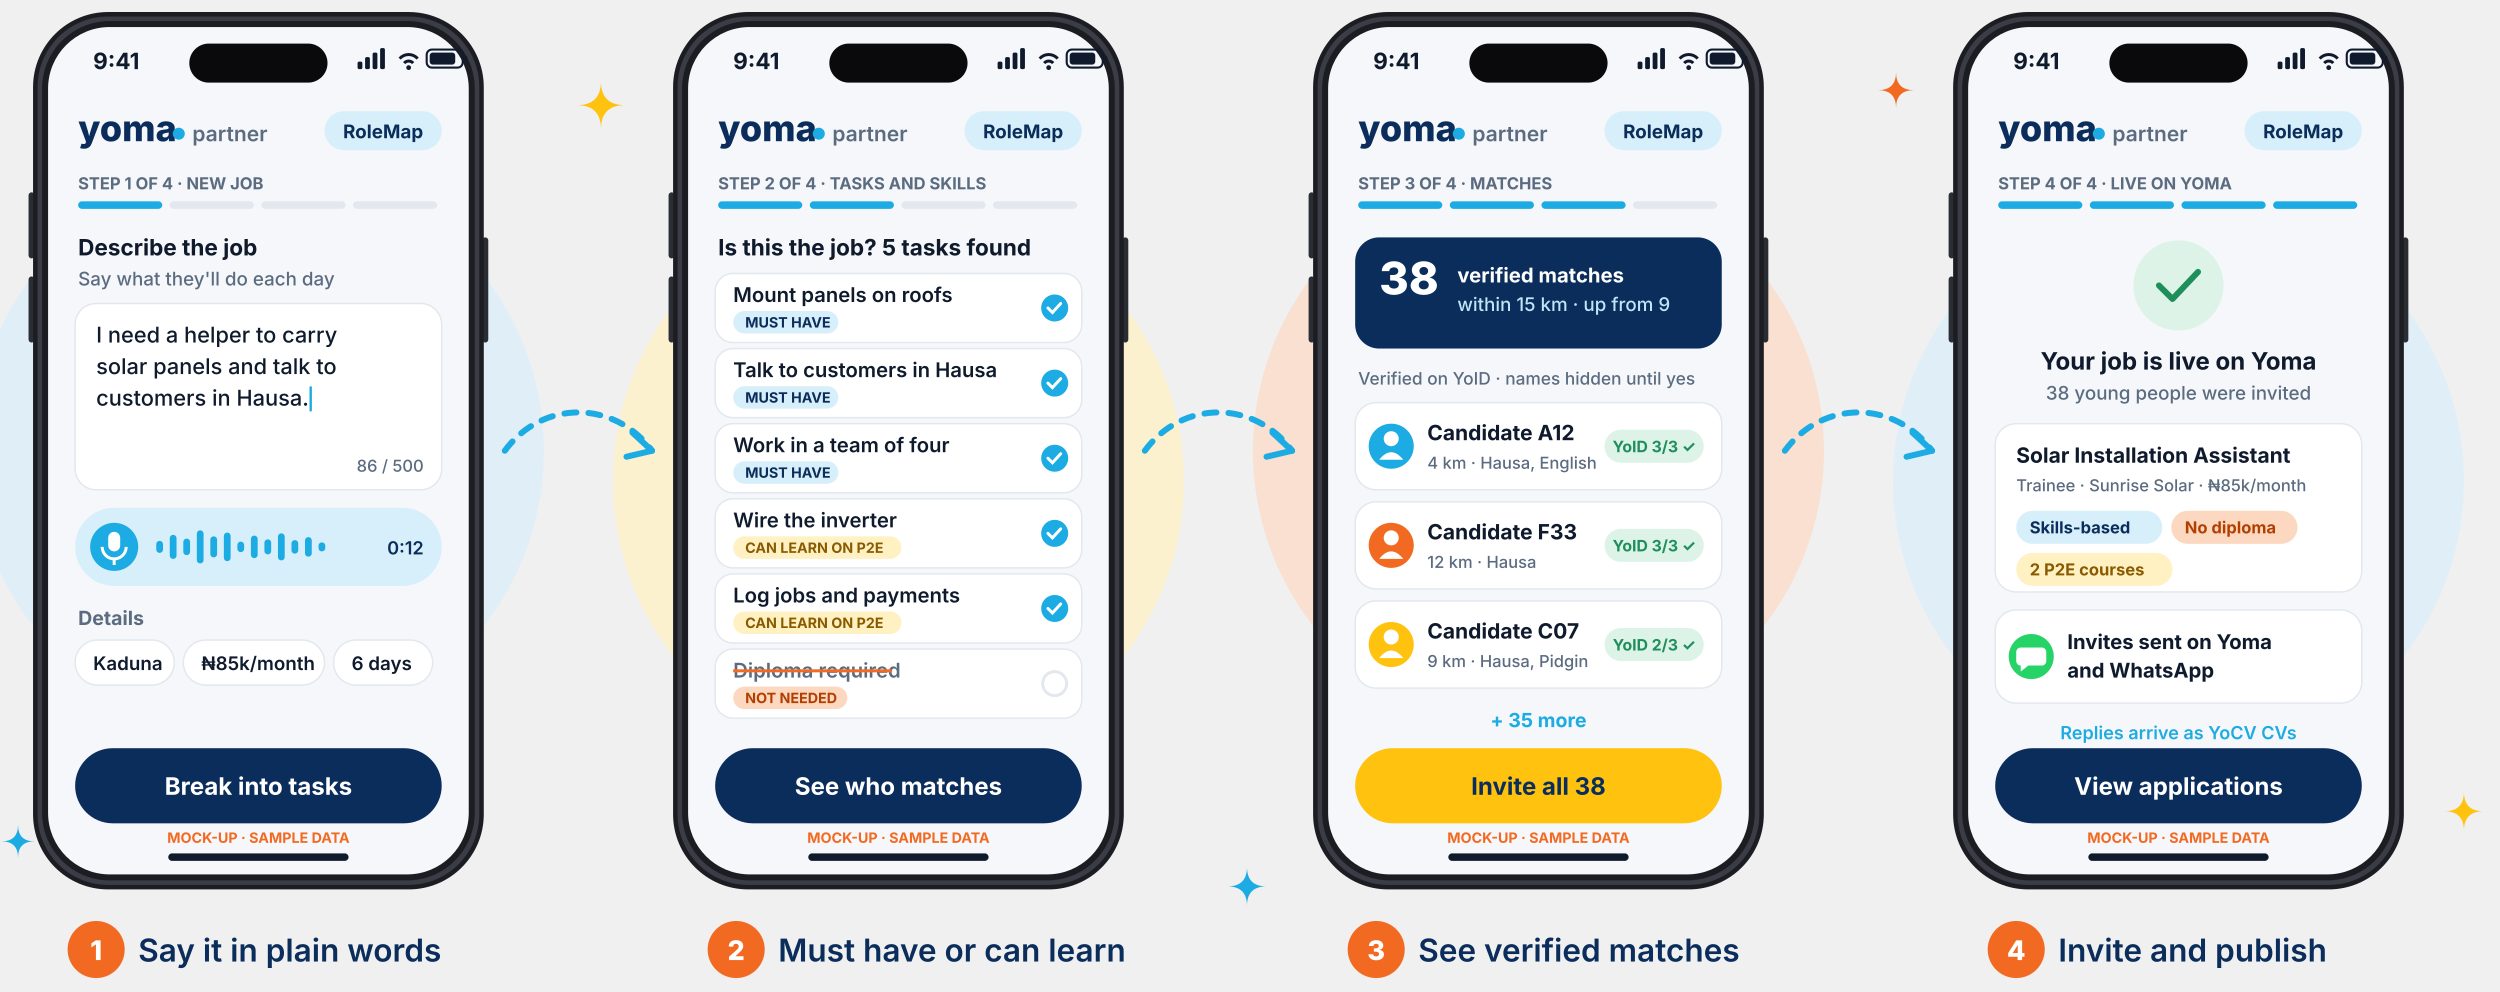
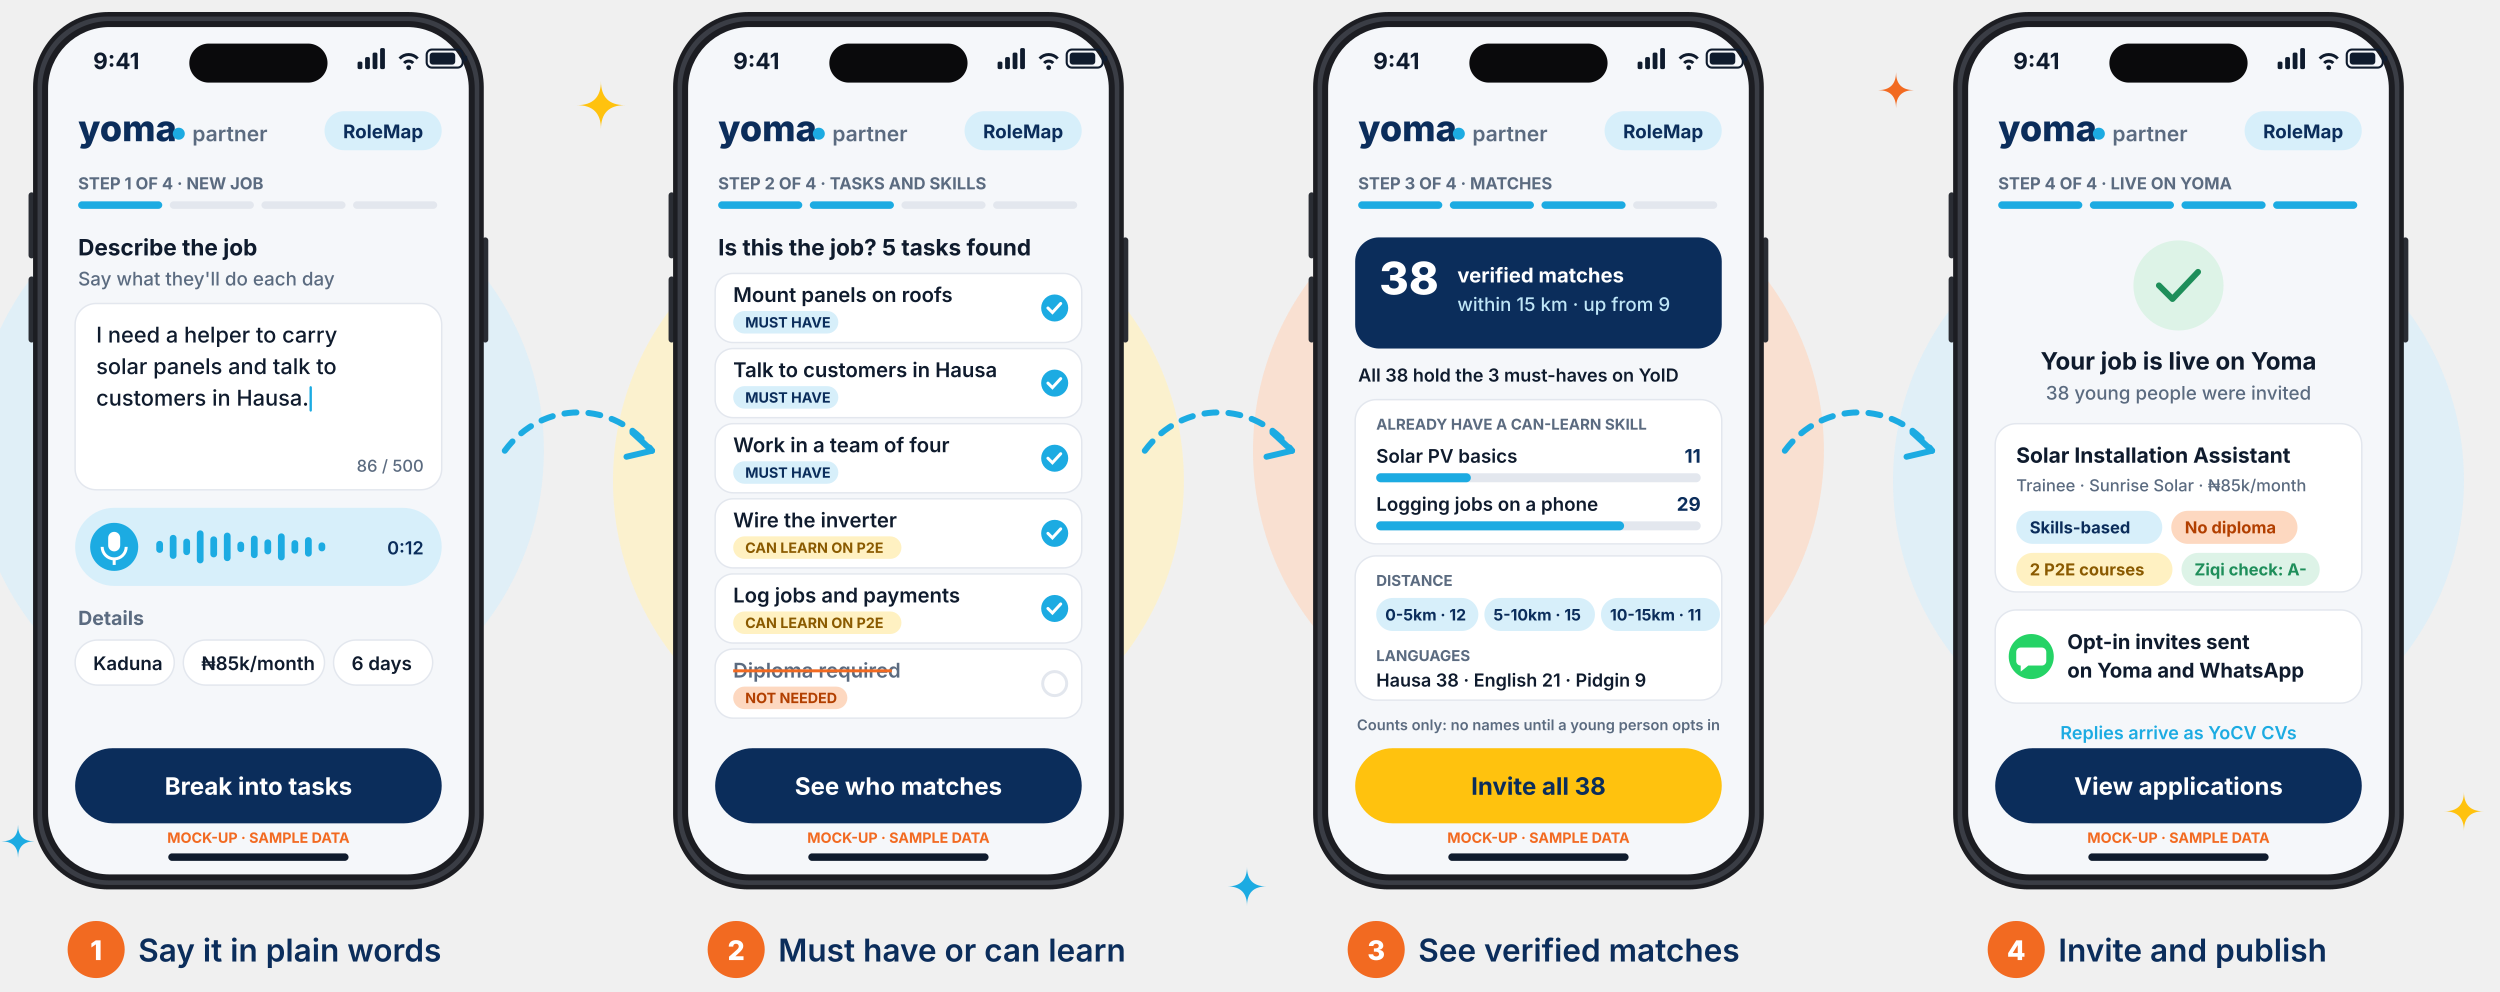
<svg xmlns="http://www.w3.org/2000/svg" viewBox="0 0 1664 660" width="1664" height="660" role="img" aria-label="RoleMap mock-up: describe the job, confirm tasks, see verified matches, invite and publish">
  <circle cx="172" cy="300" r="190" fill="#D7EFFA" fill-opacity="0.65" />
  <circle cx="598" cy="320" r="190" fill="#FFF1C2" fill-opacity="0.75" />
  <circle cx="1024" cy="300" r="190" fill="#FDD8C0" fill-opacity="0.65" />
  <circle cx="1450" cy="320" r="190" fill="#D7EFFA" fill-opacity="0.65" />
  <path d="M400 54 Q400 70 416 70 Q400 70 400 86 Q400 70 384 70 Q400 70 400 54Z" fill="#FFC20E" />
  <path d="M830 577 Q830 590 843 590 Q830 590 830 603 Q830 590 817 590 Q830 590 830 577Z" fill="#1CABE2" />
  <path d="M1262 48 Q1262 60 1274 60 Q1262 60 1262 72 Q1262 60 1250 60 Q1262 60 1262 48Z" fill="#F26A21" />
  <path d="M1640 527 Q1640 540 1653 540 Q1640 540 1640 553 Q1640 540 1627 540 Q1640 540 1640 527Z" fill="#FFC20E" />
  <path d="M12 549 Q12 560 23 560 Q12 560 12 571 Q12 560 1 560 Q12 560 12 549Z" fill="#1CABE2" />
  <g id="phone-1">
    <rect x="19" y="128" width="4" height="44" rx="2" fill="#2A2D34" />
    <rect x="19" y="184" width="4" height="44" rx="2" fill="#2A2D34" />
    <rect x="321" y="158" width="4" height="70" rx="2" fill="#2A2D34" />
    <rect x="22" y="8" width="300" height="584" rx="50" fill="#1C1D22" />
    <rect x="25" y="11" width="294" height="578" rx="47" fill="#3A3D45" />
    <rect x="28" y="14" width="288" height="572" rx="45" fill="#1C1D22" />
    <rect x="32" y="18" width="280" height="564" rx="41" fill="#F5F7FA" />
    <text x="62" y="46" font-family="Inter, -apple-system, Arial, sans-serif" font-size="15" font-weight="700" fill="#0F1B2D" text-anchor="start">9:41</text>
    <rect x="126.0" y="29" width="92" height="26" rx="13" fill="#0A0A0C" />
    <rect x="238" y="41" width="3.2" height="5" rx="1" fill="#0F1B2D" />
    <rect x="243" y="38" width="3.2" height="8" rx="1" fill="#0F1B2D" />
    <rect x="248" y="35" width="3.2" height="11" rx="1" fill="#0F1B2D" />
    <rect x="253" y="32" width="3.2" height="14" rx="1" fill="#0F1B2D" />
    <path d="M266 39 a8 8 0 0 1 12 0" fill="none" stroke="#0F1B2D" stroke-width="2" />
    <path d="M269 42 a4 4 0 0 1 6 0" fill="none" stroke="#0F1B2D" stroke-width="2" />
    <circle cx="272" cy="45" r="1.6" fill="#0F1B2D" />
    <rect x="284" y="33" width="24" height="12" rx="3.5" fill="none" stroke="#0F1B2D" stroke-width="1.4" />
    <rect x="286" y="35" width="17" height="8" rx="2" fill="#0F1B2D" />
    <rect x="309" y="37" width="2" height="4" rx="1" fill="#0F1B2D" />
    <text x="52" y="94" font-family="Inter, -apple-system, Arial, sans-serif" font-size="24" font-weight="800" fill="#0B2D5B" text-anchor="start">yoma</text>
    <circle cx="119" cy="89" r="4" fill="#1CABE2" />
    <text x="128" y="94" font-family="Inter, -apple-system, Arial, sans-serif" font-size="14" font-weight="600" fill="#5B6B80" text-anchor="start">partner</text>
    <rect x="216" y="74" width="78" height="26" rx="13" fill="#D7EFFA" />
    <text x="255" y="92" font-family="Inter, -apple-system, Arial, sans-serif" font-size="12.5" font-weight="700" fill="#0B2D5B" text-anchor="middle">RoleMap</text>
    <text x="52" y="126" font-family="Inter, -apple-system, Arial, sans-serif" font-size="11" font-weight="700" fill="#5B6B80" text-anchor="start">STEP 1 OF 4 · NEW JOB</text>
    <rect x="52" y="134" width="56" height="5" rx="2.5" fill="#1CABE2" />
    <rect x="113" y="134" width="56" height="5" rx="2.5" fill="#E3E7EE" />
    <rect x="174" y="134" width="56" height="5" rx="2.5" fill="#E3E7EE" />
    <rect x="235" y="134" width="56" height="5" rx="2.5" fill="#E3E7EE" />
    <text x="52" y="170" font-family="Inter, -apple-system, Arial, sans-serif" font-size="15" font-weight="700" fill="#0F1B2D" text-anchor="start">Describe the job</text>
    <text x="52" y="190" font-family="Inter, -apple-system, Arial, sans-serif" font-size="12.5" font-weight="500" fill="#5B6B80" text-anchor="start">Say what they'll do each day</text>
    <rect x="50" y="202" width="244" height="124" rx="14" fill="#FFFFFF" stroke="#E3E7EE" stroke-width="1" />
    <text x="64" y="228" font-family="Inter, -apple-system, Arial, sans-serif" font-size="14.5" font-weight="500" fill="#0F1B2D" text-anchor="start">I need a helper to carry</text>
    <text x="64" y="249" font-family="Inter, -apple-system, Arial, sans-serif" font-size="14.5" font-weight="500" fill="#0F1B2D" text-anchor="start">solar panels and talk to</text>
    <text x="64" y="270" font-family="Inter, -apple-system, Arial, sans-serif" font-size="14.5" font-weight="500" fill="#0F1B2D" text-anchor="start">customers in Hausa.</text>
    <rect x="206" y="257" width="1.6" height="17" rx="1" fill="#1CABE2" />
    <text x="282" y="314" font-family="Inter, -apple-system, Arial, sans-serif" font-size="11" font-weight="500" fill="#5B6B80" text-anchor="end">86 / 500</text>
    <rect x="50" y="338" width="244" height="52" rx="26" fill="#D7EFFA" />
    <circle cx="76" cy="364" r="16" fill="#1CABE2" />
    <rect x="72" y="354" width="8" height="13" rx="4" fill="#FFFFFF" />
    <path d="M68 364 a8 8 0 0 0 16 0 M76 372 v4" fill="none" stroke="#FFFFFF" stroke-width="2" />
    <rect x="104" y="360.0" width="4.5" height="8" rx="2.2" fill="#1CABE2" />
    <rect x="113" y="356.0" width="4.5" height="16" rx="2.2" fill="#1CABE2" />
    <rect x="122" y="358.5" width="4.5" height="11" rx="2.2" fill="#1CABE2" />
    <rect x="131" y="353.0" width="4.5" height="22" rx="2.2" fill="#1CABE2" />
    <rect x="140" y="357.0" width="4.5" height="14" rx="2.2" fill="#1CABE2" />
    <rect x="149" y="354.5" width="4.5" height="19" rx="2.2" fill="#1CABE2" />
    <rect x="158" y="360.5" width="4.5" height="7" rx="2.2" fill="#1CABE2" />
    <rect x="167" y="356.5" width="4.5" height="15" rx="2.2" fill="#1CABE2" />
    <rect x="176" y="359.0" width="4.5" height="10" rx="2.2" fill="#1CABE2" />
    <rect x="185" y="355.0" width="4.5" height="18" rx="2.2" fill="#1CABE2" />
    <rect x="194" y="359.5" width="4.5" height="9" rx="2.2" fill="#1CABE2" />
    <rect x="203" y="357.5" width="4.5" height="13" rx="2.2" fill="#1CABE2" />
    <rect x="212" y="361.0" width="4.5" height="6" rx="2.2" fill="#1CABE2" />
    <text x="282" y="369" font-family="Inter, -apple-system, Arial, sans-serif" font-size="12" font-weight="600" fill="#0B2D5B" text-anchor="end">0:12</text>
    <text x="52" y="416" font-family="Inter, -apple-system, Arial, sans-serif" font-size="13" font-weight="700" fill="#5B6B80" text-anchor="start">Details</text>
    <rect x="50" y="426" width="66.0" height="30" rx="15" fill="#FFFFFF" stroke="#E3E7EE" stroke-width="1" />
    <text x="62" y="446" font-family="Inter, -apple-system, Arial, sans-serif" font-size="12.5" font-weight="600" fill="#0F1B2D" text-anchor="start">Kaduna</text>
    <rect x="122.0" y="426" width="94.0" height="30" rx="15" fill="#FFFFFF" stroke="#E3E7EE" stroke-width="1" />
    <text x="134.0" y="446" font-family="Inter, -apple-system, Arial, sans-serif" font-size="12.5" font-weight="600" fill="#0F1B2D" text-anchor="start">₦85k/month</text>
    <rect x="222.0" y="426" width="66.0" height="30" rx="15" fill="#FFFFFF" stroke="#E3E7EE" stroke-width="1" />
    <text x="234.0" y="446" font-family="Inter, -apple-system, Arial, sans-serif" font-size="12.5" font-weight="600" fill="#0F1B2D" text-anchor="start">6 days</text>
    <rect x="50" y="498" width="244" height="50" rx="25" fill="#0B2D5B" />
    <text x="172.0" y="529" font-family="Inter, -apple-system, Arial, sans-serif" font-size="16" font-weight="700" fill="#FFFFFF" text-anchor="middle">Break into tasks</text>
    <text x="172.0" y="561" font-family="Inter, -apple-system, Arial, sans-serif" font-size="9.5" font-weight="700" fill="#F26A21" text-anchor="middle">MOCK-UP · SAMPLE DATA</text>
    <rect x="112.0" y="568" width="120" height="5" rx="2.5" fill="#0F1B2D" />
  </g>
  <g id="phone-2">
    <rect x="445" y="128" width="4" height="44" rx="2" fill="#2A2D34" />
    <rect x="445" y="184" width="4" height="44" rx="2" fill="#2A2D34" />
    <rect x="747" y="158" width="4" height="70" rx="2" fill="#2A2D34" />
    <rect x="448" y="8" width="300" height="584" rx="50" fill="#1C1D22" />
    <rect x="451" y="11" width="294" height="578" rx="47" fill="#3A3D45" />
    <rect x="454" y="14" width="288" height="572" rx="45" fill="#1C1D22" />
    <rect x="458" y="18" width="280" height="564" rx="41" fill="#F5F7FA" />
    <text x="488" y="46" font-family="Inter, -apple-system, Arial, sans-serif" font-size="15" font-weight="700" fill="#0F1B2D" text-anchor="start">9:41</text>
    <rect x="552.0" y="29" width="92" height="26" rx="13" fill="#0A0A0C" />
    <rect x="664" y="41" width="3.2" height="5" rx="1" fill="#0F1B2D" />
    <rect x="669" y="38" width="3.2" height="8" rx="1" fill="#0F1B2D" />
    <rect x="674" y="35" width="3.2" height="11" rx="1" fill="#0F1B2D" />
    <rect x="679" y="32" width="3.2" height="14" rx="1" fill="#0F1B2D" />
    <path d="M692 39 a8 8 0 0 1 12 0" fill="none" stroke="#0F1B2D" stroke-width="2" />
    <path d="M695 42 a4 4 0 0 1 6 0" fill="none" stroke="#0F1B2D" stroke-width="2" />
    <circle cx="698" cy="45" r="1.6" fill="#0F1B2D" />
    <rect x="710" y="33" width="24" height="12" rx="3.5" fill="none" stroke="#0F1B2D" stroke-width="1.4" />
    <rect x="712" y="35" width="17" height="8" rx="2" fill="#0F1B2D" />
    <rect x="735" y="37" width="2" height="4" rx="1" fill="#0F1B2D" />
    <text x="478" y="94" font-family="Inter, -apple-system, Arial, sans-serif" font-size="24" font-weight="800" fill="#0B2D5B" text-anchor="start">yoma</text>
    <circle cx="545" cy="89" r="4" fill="#1CABE2" />
    <text x="554" y="94" font-family="Inter, -apple-system, Arial, sans-serif" font-size="14" font-weight="600" fill="#5B6B80" text-anchor="start">partner</text>
    <rect x="642" y="74" width="78" height="26" rx="13" fill="#D7EFFA" />
    <text x="681" y="92" font-family="Inter, -apple-system, Arial, sans-serif" font-size="12.5" font-weight="700" fill="#0B2D5B" text-anchor="middle">RoleMap</text>
    <text x="478" y="126" font-family="Inter, -apple-system, Arial, sans-serif" font-size="11" font-weight="700" fill="#5B6B80" text-anchor="start">STEP 2 OF 4 · TASKS AND SKILLS</text>
    <rect x="478" y="134" width="56" height="5" rx="2.5" fill="#1CABE2" />
    <rect x="539" y="134" width="56" height="5" rx="2.5" fill="#1CABE2" />
    <rect x="600" y="134" width="56" height="5" rx="2.5" fill="#E3E7EE" />
    <rect x="661" y="134" width="56" height="5" rx="2.5" fill="#E3E7EE" />
    <text x="478" y="170" font-family="Inter, -apple-system, Arial, sans-serif" font-size="15" font-weight="700" fill="#0F1B2D" text-anchor="start">Is this the job? 5 tasks found</text>
    <rect x="476" y="182" width="244" height="46" rx="12" fill="#FFFFFF" stroke="#E3E7EE" stroke-width="1" />
    <text x="488" y="201" font-family="Inter, -apple-system, Arial, sans-serif" font-size="13.5" font-weight="600" fill="#0F1B2D" text-anchor="start">Mount panels on roofs</text>
    <rect x="488" y="207" width="70" height="15" rx="7.5" fill="#D7EFFA" />
    <text x="496" y="218" font-family="Inter, -apple-system, Arial, sans-serif" font-size="9.5" font-weight="700" fill="#0B2D5B" text-anchor="start">MUST HAVE</text>
    <circle cx="702" cy="205" r="9" fill="#1CABE2" />
    <path d="M697.5 205 l3 3 l5.5 -6" fill="none" stroke="#FFFFFF" stroke-width="2" stroke-linecap="round" />
    <rect x="476" y="232" width="244" height="46" rx="12" fill="#FFFFFF" stroke="#E3E7EE" stroke-width="1" />
    <text x="488" y="251" font-family="Inter, -apple-system, Arial, sans-serif" font-size="13.5" font-weight="600" fill="#0F1B2D" text-anchor="start">Talk to customers in Hausa</text>
    <rect x="488" y="257" width="70" height="15" rx="7.5" fill="#D7EFFA" />
    <text x="496" y="268" font-family="Inter, -apple-system, Arial, sans-serif" font-size="9.5" font-weight="700" fill="#0B2D5B" text-anchor="start">MUST HAVE</text>
    <circle cx="702" cy="255" r="9" fill="#1CABE2" />
    <path d="M697.5 255 l3 3 l5.5 -6" fill="none" stroke="#FFFFFF" stroke-width="2" stroke-linecap="round" />
    <rect x="476" y="282" width="244" height="46" rx="12" fill="#FFFFFF" stroke="#E3E7EE" stroke-width="1" />
    <text x="488" y="301" font-family="Inter, -apple-system, Arial, sans-serif" font-size="13.5" font-weight="600" fill="#0F1B2D" text-anchor="start">Work in a team of four</text>
    <rect x="488" y="307" width="70" height="15" rx="7.5" fill="#D7EFFA" />
    <text x="496" y="318" font-family="Inter, -apple-system, Arial, sans-serif" font-size="9.5" font-weight="700" fill="#0B2D5B" text-anchor="start">MUST HAVE</text>
    <circle cx="702" cy="305" r="9" fill="#1CABE2" />
    <path d="M697.5 305 l3 3 l5.5 -6" fill="none" stroke="#FFFFFF" stroke-width="2" stroke-linecap="round" />
    <rect x="476" y="332" width="244" height="46" rx="12" fill="#FFFFFF" stroke="#E3E7EE" stroke-width="1" />
    <text x="488" y="351" font-family="Inter, -apple-system, Arial, sans-serif" font-size="13.5" font-weight="600" fill="#0F1B2D" text-anchor="start">Wire the inverter</text>
    <rect x="488" y="357" width="112" height="15" rx="7.5" fill="#FFF1C2" />
    <text x="496" y="368" font-family="Inter, -apple-system, Arial, sans-serif" font-size="9.5" font-weight="700" fill="#8A5A00" text-anchor="start">CAN LEARN ON P2E</text>
    <circle cx="702" cy="355" r="9" fill="#1CABE2" />
    <path d="M697.5 355 l3 3 l5.5 -6" fill="none" stroke="#FFFFFF" stroke-width="2" stroke-linecap="round" />
    <rect x="476" y="382" width="244" height="46" rx="12" fill="#FFFFFF" stroke="#E3E7EE" stroke-width="1" />
    <text x="488" y="401" font-family="Inter, -apple-system, Arial, sans-serif" font-size="13.5" font-weight="600" fill="#0F1B2D" text-anchor="start">Log jobs and payments</text>
    <rect x="488" y="407" width="112" height="15" rx="7.5" fill="#FFF1C2" />
    <text x="496" y="418" font-family="Inter, -apple-system, Arial, sans-serif" font-size="9.5" font-weight="700" fill="#8A5A00" text-anchor="start">CAN LEARN ON P2E</text>
    <circle cx="702" cy="405" r="9" fill="#1CABE2" />
    <path d="M697.5 405 l3 3 l5.5 -6" fill="none" stroke="#FFFFFF" stroke-width="2" stroke-linecap="round" />
    <rect x="476" y="432" width="244" height="46" rx="12" fill="#FFFFFF" stroke="#E3E7EE" stroke-width="1" />
    <text x="488" y="451" font-family="Inter, -apple-system, Arial, sans-serif" font-size="13.5" font-weight="600" fill="#5B6B80" text-anchor="start">Diploma required</text>
    <line x1="488" y1="446.5" x2="593.6" y2="446.5" stroke="#F26A21" stroke-width="2" />
    <rect x="488" y="457" width="76" height="15" rx="7.5" fill="#FDD8C0" />
    <text x="496" y="468" font-family="Inter, -apple-system, Arial, sans-serif" font-size="9.5" font-weight="700" fill="#B23F00" text-anchor="start">NOT NEEDED</text>
    <circle cx="702" cy="455" r="8" fill="none" stroke="#E3E7EE" stroke-width="2" />
    <rect x="476" y="498" width="244" height="50" rx="25" fill="#0B2D5B" />
    <text x="598.0" y="529" font-family="Inter, -apple-system, Arial, sans-serif" font-size="16" font-weight="700" fill="#FFFFFF" text-anchor="middle">See who matches</text>
    <text x="598.0" y="561" font-family="Inter, -apple-system, Arial, sans-serif" font-size="9.5" font-weight="700" fill="#F26A21" text-anchor="middle">MOCK-UP · SAMPLE DATA</text>
    <rect x="538.0" y="568" width="120" height="5" rx="2.5" fill="#0F1B2D" />
  </g>
  <g id="phone-3">
    <rect x="871" y="128" width="4" height="44" rx="2" fill="#2A2D34" />
    <rect x="871" y="184" width="4" height="44" rx="2" fill="#2A2D34" />
    <rect x="1173" y="158" width="4" height="70" rx="2" fill="#2A2D34" />
    <rect x="874" y="8" width="300" height="584" rx="50" fill="#1C1D22" />
    <rect x="877" y="11" width="294" height="578" rx="47" fill="#3A3D45" />
    <rect x="880" y="14" width="288" height="572" rx="45" fill="#1C1D22" />
    <rect x="884" y="18" width="280" height="564" rx="41" fill="#F5F7FA" />
    <text x="914" y="46" font-family="Inter, -apple-system, Arial, sans-serif" font-size="15" font-weight="700" fill="#0F1B2D" text-anchor="start">9:41</text>
    <rect x="978.0" y="29" width="92" height="26" rx="13" fill="#0A0A0C" />
    <rect x="1090" y="41" width="3.2" height="5" rx="1" fill="#0F1B2D" />
    <rect x="1095" y="38" width="3.2" height="8" rx="1" fill="#0F1B2D" />
    <rect x="1100" y="35" width="3.2" height="11" rx="1" fill="#0F1B2D" />
    <rect x="1105" y="32" width="3.2" height="14" rx="1" fill="#0F1B2D" />
    <path d="M1118 39 a8 8 0 0 1 12 0" fill="none" stroke="#0F1B2D" stroke-width="2" />
    <path d="M1121 42 a4 4 0 0 1 6 0" fill="none" stroke="#0F1B2D" stroke-width="2" />
    <circle cx="1124" cy="45" r="1.6" fill="#0F1B2D" />
    <rect x="1136" y="33" width="24" height="12" rx="3.5" fill="none" stroke="#0F1B2D" stroke-width="1.4" />
    <rect x="1138" y="35" width="17" height="8" rx="2" fill="#0F1B2D" />
    <rect x="1161" y="37" width="2" height="4" rx="1" fill="#0F1B2D" />
    <text x="904" y="94" font-family="Inter, -apple-system, Arial, sans-serif" font-size="24" font-weight="800" fill="#0B2D5B" text-anchor="start">yoma</text>
    <circle cx="971" cy="89" r="4" fill="#1CABE2" />
    <text x="980" y="94" font-family="Inter, -apple-system, Arial, sans-serif" font-size="14" font-weight="600" fill="#5B6B80" text-anchor="start">partner</text>
    <rect x="1068" y="74" width="78" height="26" rx="13" fill="#D7EFFA" />
    <text x="1107" y="92" font-family="Inter, -apple-system, Arial, sans-serif" font-size="12.5" font-weight="700" fill="#0B2D5B" text-anchor="middle">RoleMap</text>
    <text x="904" y="126" font-family="Inter, -apple-system, Arial, sans-serif" font-size="11" font-weight="700" fill="#5B6B80" text-anchor="start">STEP 3 OF 4 · MATCHES</text>
    <rect x="904" y="134" width="56" height="5" rx="2.5" fill="#1CABE2" />
    <rect x="965" y="134" width="56" height="5" rx="2.5" fill="#1CABE2" />
    <rect x="1026" y="134" width="56" height="5" rx="2.5" fill="#1CABE2" />
    <rect x="1087" y="134" width="56" height="5" rx="2.5" fill="#E3E7EE" />
    <rect x="902" y="158" width="244" height="74" rx="16" fill="#0B2D5B" />
    <text x="918" y="196" font-family="Inter, -apple-system, Arial, sans-serif" font-size="30" font-weight="800" fill="#FFFFFF" text-anchor="start">38</text>
    <text x="970" y="188" font-family="Inter, -apple-system, Arial, sans-serif" font-size="13.5" font-weight="700" fill="#FFFFFF" text-anchor="start">verified matches</text>
    <text x="970" y="207" font-family="Inter, -apple-system, Arial, sans-serif" font-size="12.5" font-weight="500" fill="#BFE6F7" text-anchor="start">within 15 km · up from 9</text>
-     <text x="904" y="256" font-family="Inter, -apple-system, Arial, sans-serif" font-size="11.5" font-weight="500" fill="#5B6B80" text-anchor="start">Verified on YoID · names hidden until yes</text>
-     <rect x="902" y="268" width="244" height="58" rx="14" fill="#FFFFFF" stroke="#E3E7EE" stroke-width="1" />
-     <circle cx="926" cy="297" r="15" fill="#1CABE2" />
-     <circle cx="926" cy="292" r="5" fill="#FFFFFF" />
-     <path d="M918 306 q8 -10 16 0z" fill="#FFFFFF" />
-     <text x="950" y="293" font-family="Inter, -apple-system, Arial, sans-serif" font-size="14" font-weight="700" fill="#0F1B2D" text-anchor="start">Candidate A12</text>
-     <text x="950" y="312" font-family="Inter, -apple-system, Arial, sans-serif" font-size="11" font-weight="500" fill="#5B6B80" text-anchor="start">4 km · Hausa, English</text>
-     <rect x="1068" y="286" width="66" height="22" rx="11" fill="#DDF3E7" />
-     <text x="1101" y="301" font-family="Inter, -apple-system, Arial, sans-serif" font-size="10.5" font-weight="700" fill="#1E8E5A" text-anchor="middle">YoID 3/3 ✓</text>
-     <rect x="902" y="334" width="244" height="58" rx="14" fill="#FFFFFF" stroke="#E3E7EE" stroke-width="1" />
-     <circle cx="926" cy="363" r="15" fill="#F26A21" />
-     <circle cx="926" cy="358" r="5" fill="#FFFFFF" />
-     <path d="M918 372 q8 -10 16 0z" fill="#FFFFFF" />
-     <text x="950" y="359" font-family="Inter, -apple-system, Arial, sans-serif" font-size="14" font-weight="700" fill="#0F1B2D" text-anchor="start">Candidate F33</text>
-     <text x="950" y="378" font-family="Inter, -apple-system, Arial, sans-serif" font-size="11" font-weight="500" fill="#5B6B80" text-anchor="start">12 km · Hausa</text>
-     <rect x="1068" y="352" width="66" height="22" rx="11" fill="#DDF3E7" />
-     <text x="1101" y="367" font-family="Inter, -apple-system, Arial, sans-serif" font-size="10.5" font-weight="700" fill="#1E8E5A" text-anchor="middle">YoID 3/3 ✓</text>
-     <rect x="902" y="400" width="244" height="58" rx="14" fill="#FFFFFF" stroke="#E3E7EE" stroke-width="1" />
-     <circle cx="926" cy="429" r="15" fill="#FFC20E" />
-     <circle cx="926" cy="424" r="5" fill="#FFFFFF" />
-     <path d="M918 438 q8 -10 16 0z" fill="#FFFFFF" />
-     <text x="950" y="425" font-family="Inter, -apple-system, Arial, sans-serif" font-size="14" font-weight="700" fill="#0F1B2D" text-anchor="start">Candidate C07</text>
-     <text x="950" y="444" font-family="Inter, -apple-system, Arial, sans-serif" font-size="11" font-weight="500" fill="#5B6B80" text-anchor="start">9 km · Hausa, Pidgin</text>
-     <rect x="1068" y="418" width="66" height="22" rx="11" fill="#DDF3E7" />
-     <text x="1101" y="433" font-family="Inter, -apple-system, Arial, sans-serif" font-size="10.5" font-weight="700" fill="#1E8E5A" text-anchor="middle">YoID 2/3 ✓</text>
-     <text x="1024" y="484" font-family="Inter, -apple-system, Arial, sans-serif" font-size="13" font-weight="700" fill="#1CABE2" text-anchor="middle">+ 35 more</text>
+     <text x="904" y="254" font-family="Inter, -apple-system, Arial, sans-serif" font-size="12" font-weight="600" fill="#0F1B2D" text-anchor="start">All 38 hold the 3 must-haves on YoID</text>
+     <rect x="902" y="266" width="244" height="96" rx="14" fill="#FFFFFF" stroke="#E3E7EE" stroke-width="1" />
+     <text x="916" y="286" font-family="Inter, -apple-system, Arial, sans-serif" font-size="10" font-weight="700" fill="#5B6B80" text-anchor="start">ALREADY HAVE A CAN-LEARN SKILL</text>
+     <text x="916" y="308" font-family="Inter, -apple-system, Arial, sans-serif" font-size="12.5" font-weight="600" fill="#0F1B2D" text-anchor="start">Solar PV basics</text>
+     <text x="1132" y="308" font-family="Inter, -apple-system, Arial, sans-serif" font-size="12.5" font-weight="700" fill="#0B2D5B" text-anchor="end">11</text>
+     <rect x="916" y="315" width="216" height="6" rx="3" fill="#E3E7EE" />
+     <rect x="916" y="315" width="63" height="6" rx="3" fill="#1CABE2" />
+     <text x="916" y="340" font-family="Inter, -apple-system, Arial, sans-serif" font-size="12.5" font-weight="600" fill="#0F1B2D" text-anchor="start">Logging jobs on a phone</text>
+     <text x="1132" y="340" font-family="Inter, -apple-system, Arial, sans-serif" font-size="12.5" font-weight="700" fill="#0B2D5B" text-anchor="end">29</text>
+     <rect x="916" y="347" width="216" height="6" rx="3" fill="#E3E7EE" />
+     <rect x="916" y="347" width="165" height="6" rx="3" fill="#1CABE2" />
+     <rect x="902" y="370" width="244" height="96" rx="14" fill="#FFFFFF" stroke="#E3E7EE" stroke-width="1" />
+     <text x="916" y="390" font-family="Inter, -apple-system, Arial, sans-serif" font-size="10" font-weight="700" fill="#5B6B80" text-anchor="start">DISTANCE</text>
+     <rect x="916" y="398" width="68.0" height="22" rx="11" fill="#D7EFFA" />
+     <text x="922" y="413" font-family="Inter, -apple-system, Arial, sans-serif" font-size="10.5" font-weight="700" fill="#0B2D5B" text-anchor="start">0-5km · 12</text>
+     <rect x="988.0" y="398" width="73.6" height="22" rx="11" fill="#D7EFFA" />
+     <text x="994.0" y="413" font-family="Inter, -apple-system, Arial, sans-serif" font-size="10.5" font-weight="700" fill="#0B2D5B" text-anchor="start">5-10km · 15</text>
+     <rect x="1065.6" y="398" width="79.2" height="22" rx="11" fill="#D7EFFA" />
+     <text x="1071.6" y="413" font-family="Inter, -apple-system, Arial, sans-serif" font-size="10.5" font-weight="700" fill="#0B2D5B" text-anchor="start">10-15km · 11</text>
+     <text x="916" y="440" font-family="Inter, -apple-system, Arial, sans-serif" font-size="10" font-weight="700" fill="#5B6B80" text-anchor="start">LANGUAGES</text>
+     <text x="916" y="457" font-family="Inter, -apple-system, Arial, sans-serif" font-size="12" font-weight="600" fill="#0F1B2D" text-anchor="start">Hausa 38 · English 21 · Pidgin 9</text>
+     <text x="1024" y="486" font-family="Inter, -apple-system, Arial, sans-serif" font-size="9.8" font-weight="600" fill="#5B6B80" text-anchor="middle">Counts only: no names until a young person opts in</text>
    <rect x="902" y="498" width="244" height="50" rx="25" fill="#FFC20E" />
    <text x="1024.0" y="529" font-family="Inter, -apple-system, Arial, sans-serif" font-size="16" font-weight="700" fill="#0B2D5B" text-anchor="middle">Invite all 38</text>
    <text x="1024.0" y="561" font-family="Inter, -apple-system, Arial, sans-serif" font-size="9.5" font-weight="700" fill="#F26A21" text-anchor="middle">MOCK-UP · SAMPLE DATA</text>
    <rect x="964.0" y="568" width="120" height="5" rx="2.5" fill="#0F1B2D" />
  </g>
  <g id="phone-4">
    <rect x="1297" y="128" width="4" height="44" rx="2" fill="#2A2D34" />
    <rect x="1297" y="184" width="4" height="44" rx="2" fill="#2A2D34" />
    <rect x="1599" y="158" width="4" height="70" rx="2" fill="#2A2D34" />
    <rect x="1300" y="8" width="300" height="584" rx="50" fill="#1C1D22" />
    <rect x="1303" y="11" width="294" height="578" rx="47" fill="#3A3D45" />
    <rect x="1306" y="14" width="288" height="572" rx="45" fill="#1C1D22" />
    <rect x="1310" y="18" width="280" height="564" rx="41" fill="#F5F7FA" />
    <text x="1340" y="46" font-family="Inter, -apple-system, Arial, sans-serif" font-size="15" font-weight="700" fill="#0F1B2D" text-anchor="start">9:41</text>
    <rect x="1404.0" y="29" width="92" height="26" rx="13" fill="#0A0A0C" />
    <rect x="1516" y="41" width="3.2" height="5" rx="1" fill="#0F1B2D" />
    <rect x="1521" y="38" width="3.2" height="8" rx="1" fill="#0F1B2D" />
    <rect x="1526" y="35" width="3.2" height="11" rx="1" fill="#0F1B2D" />
    <rect x="1531" y="32" width="3.2" height="14" rx="1" fill="#0F1B2D" />
    <path d="M1544 39 a8 8 0 0 1 12 0" fill="none" stroke="#0F1B2D" stroke-width="2" />
    <path d="M1547 42 a4 4 0 0 1 6 0" fill="none" stroke="#0F1B2D" stroke-width="2" />
    <circle cx="1550" cy="45" r="1.6" fill="#0F1B2D" />
    <rect x="1562" y="33" width="24" height="12" rx="3.5" fill="none" stroke="#0F1B2D" stroke-width="1.4" />
    <rect x="1564" y="35" width="17" height="8" rx="2" fill="#0F1B2D" />
    <rect x="1587" y="37" width="2" height="4" rx="1" fill="#0F1B2D" />
    <text x="1330" y="94" font-family="Inter, -apple-system, Arial, sans-serif" font-size="24" font-weight="800" fill="#0B2D5B" text-anchor="start">yoma</text>
    <circle cx="1397" cy="89" r="4" fill="#1CABE2" />
    <text x="1406" y="94" font-family="Inter, -apple-system, Arial, sans-serif" font-size="14" font-weight="600" fill="#5B6B80" text-anchor="start">partner</text>
    <rect x="1494" y="74" width="78" height="26" rx="13" fill="#D7EFFA" />
    <text x="1533" y="92" font-family="Inter, -apple-system, Arial, sans-serif" font-size="12.5" font-weight="700" fill="#0B2D5B" text-anchor="middle">RoleMap</text>
    <text x="1330" y="126" font-family="Inter, -apple-system, Arial, sans-serif" font-size="11" font-weight="700" fill="#5B6B80" text-anchor="start">STEP 4 OF 4 · LIVE ON YOMA</text>
    <rect x="1330" y="134" width="56" height="5" rx="2.5" fill="#1CABE2" />
    <rect x="1391" y="134" width="56" height="5" rx="2.5" fill="#1CABE2" />
    <rect x="1452" y="134" width="56" height="5" rx="2.5" fill="#1CABE2" />
    <rect x="1513" y="134" width="56" height="5" rx="2.5" fill="#1CABE2" />
    <circle cx="1450" cy="190" r="30" fill="#DDF3E7" />
    <path d="M1437 190 l9 9 l17 -18" fill="none" stroke="#1E8E5A" stroke-width="4" stroke-linecap="round" stroke-linejoin="round" />
    <text x="1450" y="246" font-family="Inter, -apple-system, Arial, sans-serif" font-size="16" font-weight="700" fill="#0F1B2D" text-anchor="middle">Your job is live on Yoma</text>
    <text x="1450" y="266" font-family="Inter, -apple-system, Arial, sans-serif" font-size="12.5" font-weight="500" fill="#5B6B80" text-anchor="middle">38 young people were invited</text>
    <rect x="1328" y="282" width="244" height="112" rx="14" fill="#FFFFFF" stroke="#E3E7EE" stroke-width="1" />
    <text x="1342" y="308" font-family="Inter, -apple-system, Arial, sans-serif" font-size="14" font-weight="700" fill="#0F1B2D" text-anchor="start">Solar Installation Assistant</text>
    <text x="1342" y="327" font-family="Inter, -apple-system, Arial, sans-serif" font-size="11" font-weight="500" fill="#5B6B80" text-anchor="start">Trainee · Sunrise Solar · ₦85k/month</text>
    <rect x="1342" y="340" width="97.2" height="22" rx="11" fill="#D7EFFA" />
    <text x="1351" y="355" font-family="Inter, -apple-system, Arial, sans-serif" font-size="11" font-weight="700" fill="#0B2D5B" text-anchor="start">Skills-based</text>
    <rect x="1445.2" y="340" width="84.0" height="22" rx="11" fill="#FDD8C0" />
    <text x="1454.2" y="355" font-family="Inter, -apple-system, Arial, sans-serif" font-size="11" font-weight="700" fill="#B23F00" text-anchor="start">No diploma</text>
    <rect x="1342" y="368" width="104" height="22" rx="11" fill="#FFF1C2" />
    <text x="1351" y="383" font-family="Inter, -apple-system, Arial, sans-serif" font-size="11" font-weight="700" fill="#8A5A00" text-anchor="start">2 P2E courses</text>
+     <rect x="1452" y="368" width="92" height="22" rx="11" fill="#DDF3E7" />
+     <text x="1498" y="383" font-family="Inter, -apple-system, Arial, sans-serif" font-size="11" font-weight="700" fill="#1E8E5A" text-anchor="middle">Ziqi check: A-</text>
    <rect x="1328" y="406" width="244" height="62" rx="14" fill="#FFFFFF" stroke="#E3E7EE" stroke-width="1" />
    <circle cx="1352" cy="437" r="15" fill="#25D366" />
    <path d="M1345 431 h14 a3 3 0 0 1 3 3 v6 a3 3 0 0 1 -3 3 h-9 l-5 4 v-4 a3 3 0 0 1 -3 -3 v-6 a3 3 0 0 1 3 -3z" fill="#FFFFFF" />
-     <text x="1376" y="432" font-family="Inter, -apple-system, Arial, sans-serif" font-size="13.5" font-weight="700" fill="#0F1B2D" text-anchor="start">Invites sent on Yoma</text>
-     <text x="1376" y="451" font-family="Inter, -apple-system, Arial, sans-serif" font-size="13.5" font-weight="700" fill="#0F1B2D" text-anchor="start">and WhatsApp</text>
+     <text x="1376" y="432" font-family="Inter, -apple-system, Arial, sans-serif" font-size="13.5" font-weight="700" fill="#0F1B2D" text-anchor="start">Opt-in invites sent</text>
+     <text x="1376" y="451" font-family="Inter, -apple-system, Arial, sans-serif" font-size="13.5" font-weight="700" fill="#0F1B2D" text-anchor="start">on Yoma and WhatsApp</text>
    <text x="1450" y="492" font-family="Inter, -apple-system, Arial, sans-serif" font-size="12" font-weight="600" fill="#1CABE2" text-anchor="middle">Replies arrive as YoCV CVs</text>
    <rect x="1328" y="498" width="244" height="50" rx="25" fill="#0B2D5B" />
    <text x="1450.0" y="529" font-family="Inter, -apple-system, Arial, sans-serif" font-size="16" font-weight="700" fill="#FFFFFF" text-anchor="middle">View applications</text>
    <text x="1450.0" y="561" font-family="Inter, -apple-system, Arial, sans-serif" font-size="9.5" font-weight="700" fill="#F26A21" text-anchor="middle">MOCK-UP · SAMPLE DATA</text>
    <rect x="1390.0" y="568" width="120" height="5" rx="2.5" fill="#0F1B2D" />
  </g>
  <path d="M336 300 C361 266 409 266 434 300" fill="none" stroke="#1CABE2" stroke-width="4" stroke-dasharray="8 8" stroke-linecap="round" />
  <path d="M421 288 L434 300 L417 304" fill="none" stroke="#1CABE2" stroke-width="4" stroke-linecap="round" stroke-linejoin="round" />
  <path d="M762 300 C787 266 835 266 860 300" fill="none" stroke="#1CABE2" stroke-width="4" stroke-dasharray="8 8" stroke-linecap="round" />
  <path d="M847 288 L860 300 L843 304" fill="none" stroke="#1CABE2" stroke-width="4" stroke-linecap="round" stroke-linejoin="round" />
  <path d="M1188 300 C1213 266 1261 266 1286 300" fill="none" stroke="#1CABE2" stroke-width="4" stroke-dasharray="8 8" stroke-linecap="round" />
  <path d="M1273 288 L1286 300 L1269 304" fill="none" stroke="#1CABE2" stroke-width="4" stroke-linecap="round" stroke-linejoin="round" />
  <circle cx="64" cy="632" r="19" fill="#F26A21" />
  <text x="64" y="639" font-family="Inter, -apple-system, Arial, sans-serif" font-size="18" font-weight="800" fill="#FFFFFF" text-anchor="middle">1</text>
  <text x="92" y="640" font-family="Inter, -apple-system, Arial, sans-serif" font-size="21" font-weight="600" fill="#0B2D5B" text-anchor="start">Say it in plain words</text>
  <circle cx="490" cy="632" r="19" fill="#F26A21" />
  <text x="490" y="639" font-family="Inter, -apple-system, Arial, sans-serif" font-size="18" font-weight="800" fill="#FFFFFF" text-anchor="middle">2</text>
  <text x="518" y="640" font-family="Inter, -apple-system, Arial, sans-serif" font-size="21" font-weight="600" fill="#0B2D5B" text-anchor="start">Must have or can learn</text>
  <circle cx="916" cy="632" r="19" fill="#F26A21" />
  <text x="916" y="639" font-family="Inter, -apple-system, Arial, sans-serif" font-size="18" font-weight="800" fill="#FFFFFF" text-anchor="middle">3</text>
  <text x="944" y="640" font-family="Inter, -apple-system, Arial, sans-serif" font-size="21" font-weight="600" fill="#0B2D5B" text-anchor="start">See verified matches</text>
  <circle cx="1342" cy="632" r="19" fill="#F26A21" />
  <text x="1342" y="639" font-family="Inter, -apple-system, Arial, sans-serif" font-size="18" font-weight="800" fill="#FFFFFF" text-anchor="middle">4</text>
  <text x="1370" y="640" font-family="Inter, -apple-system, Arial, sans-serif" font-size="21" font-weight="600" fill="#0B2D5B" text-anchor="start">Invite and publish</text>
</svg>
